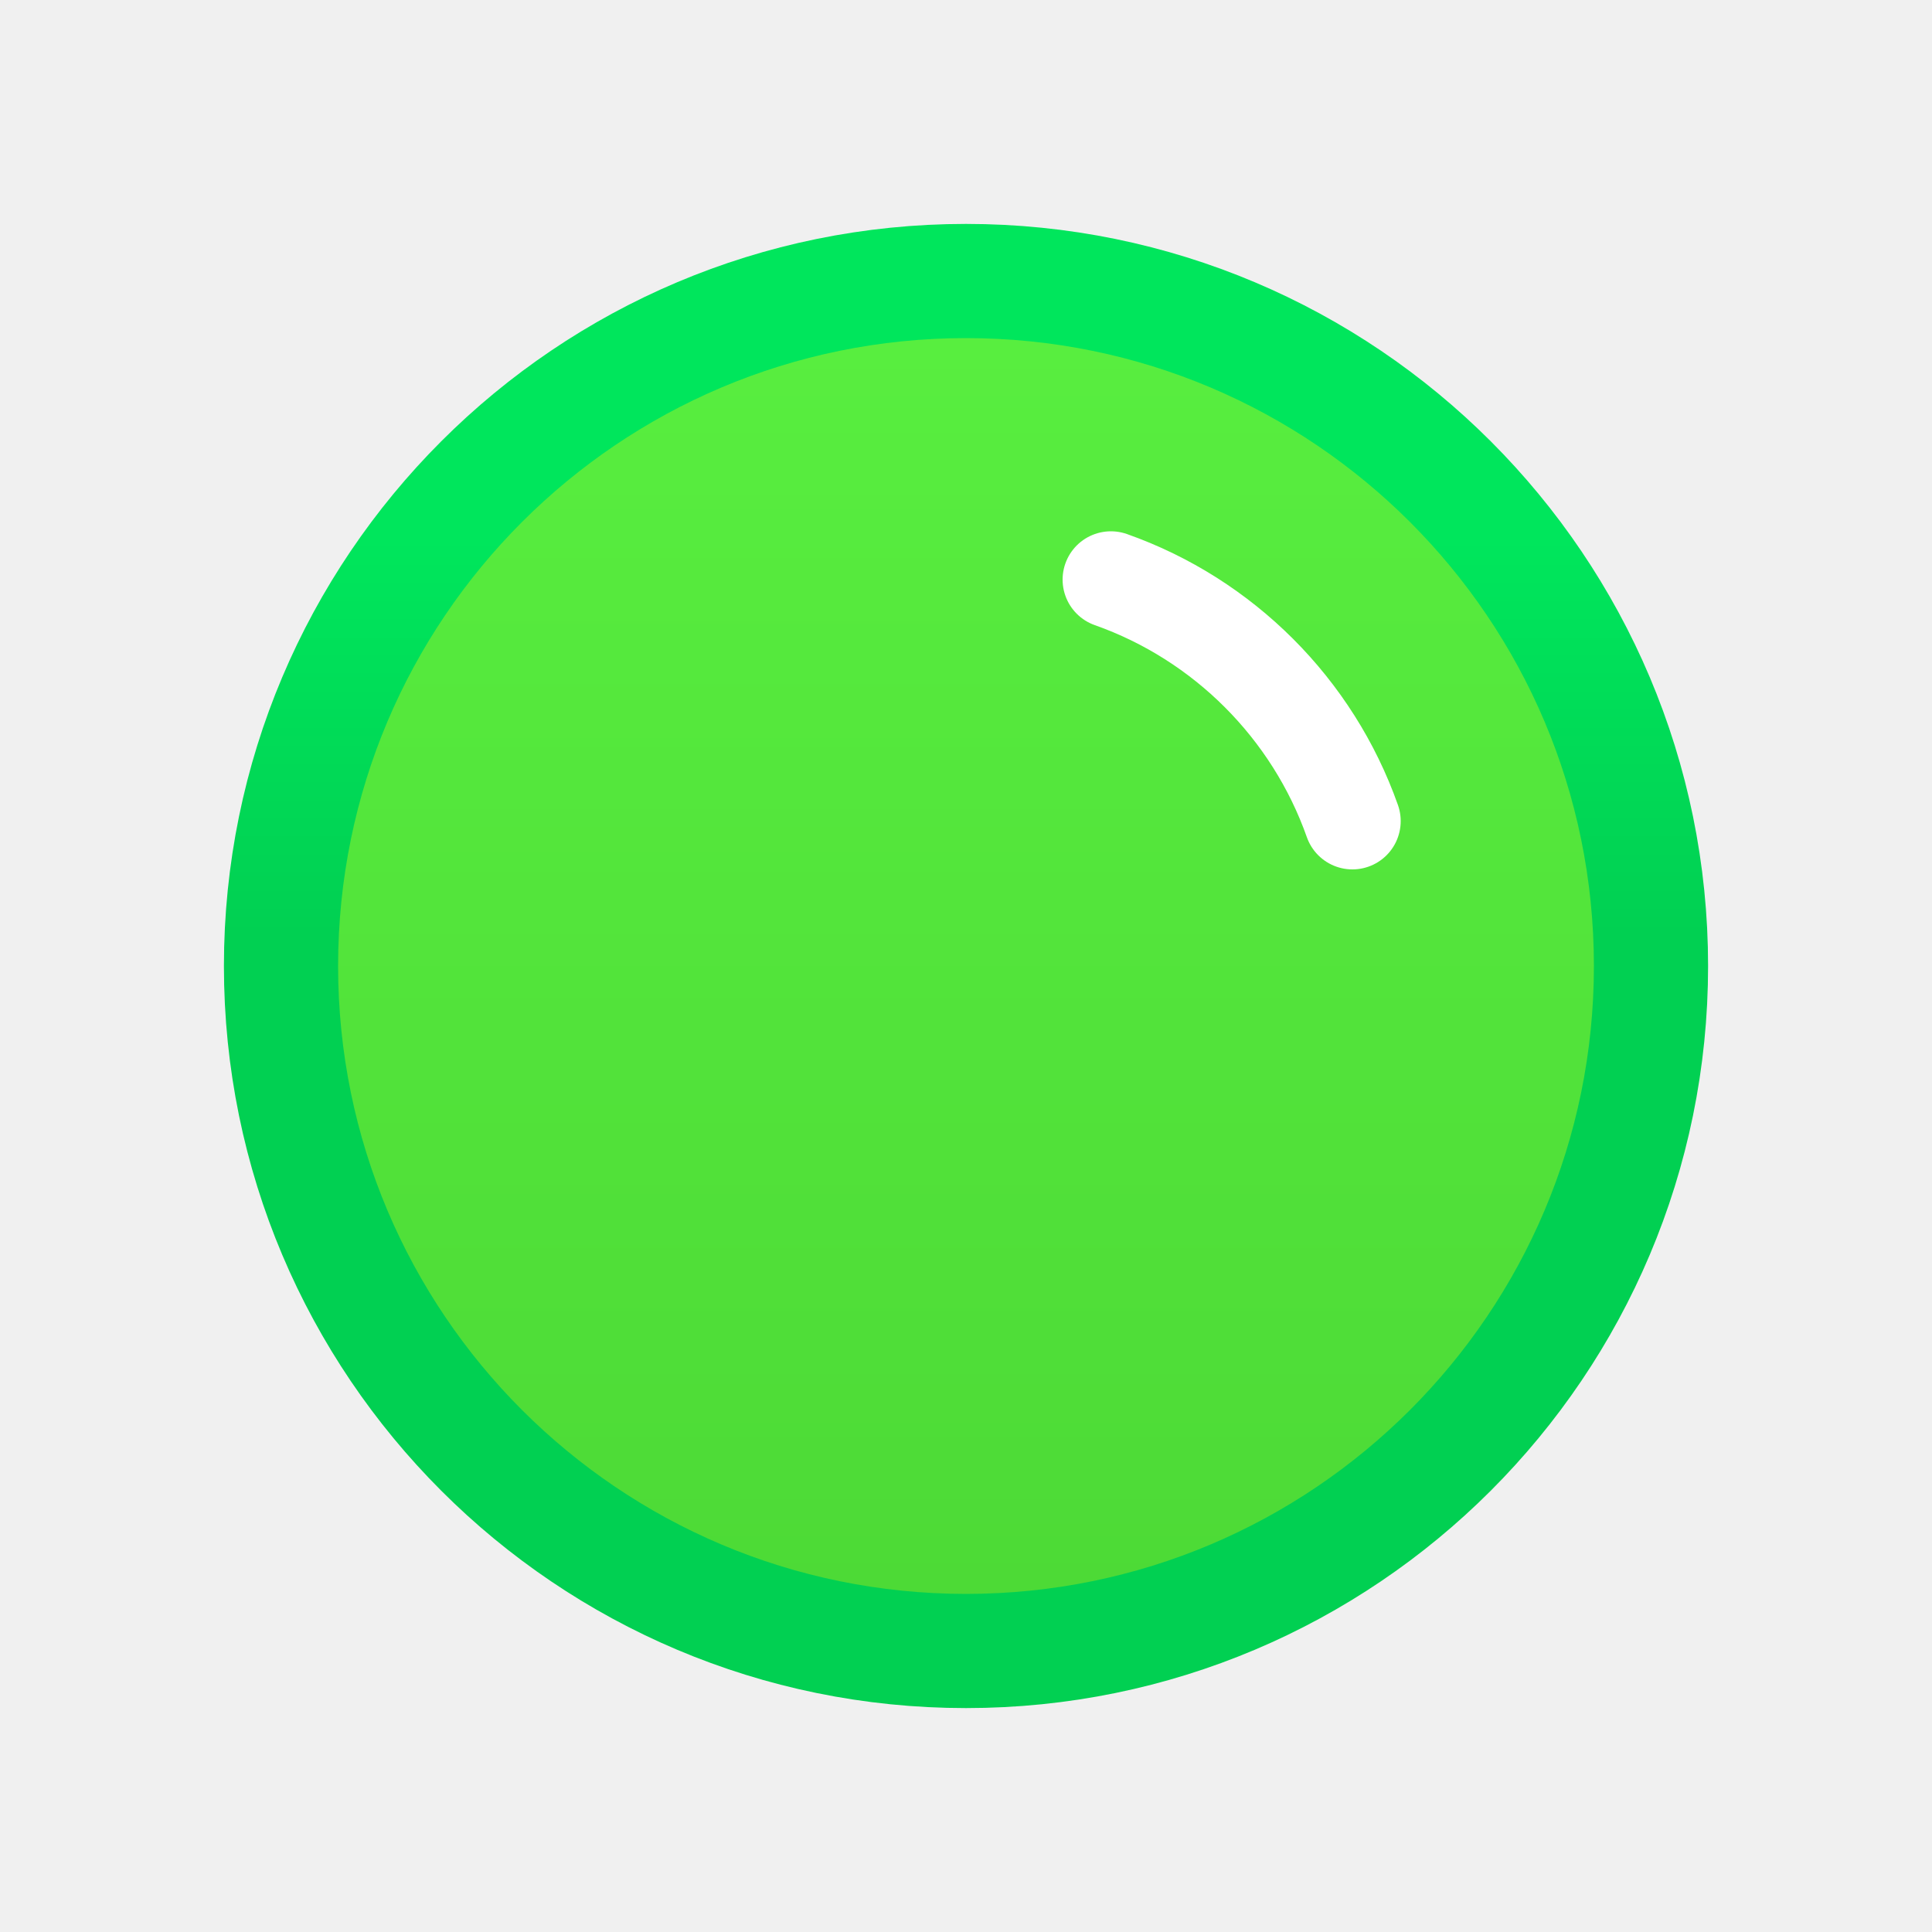
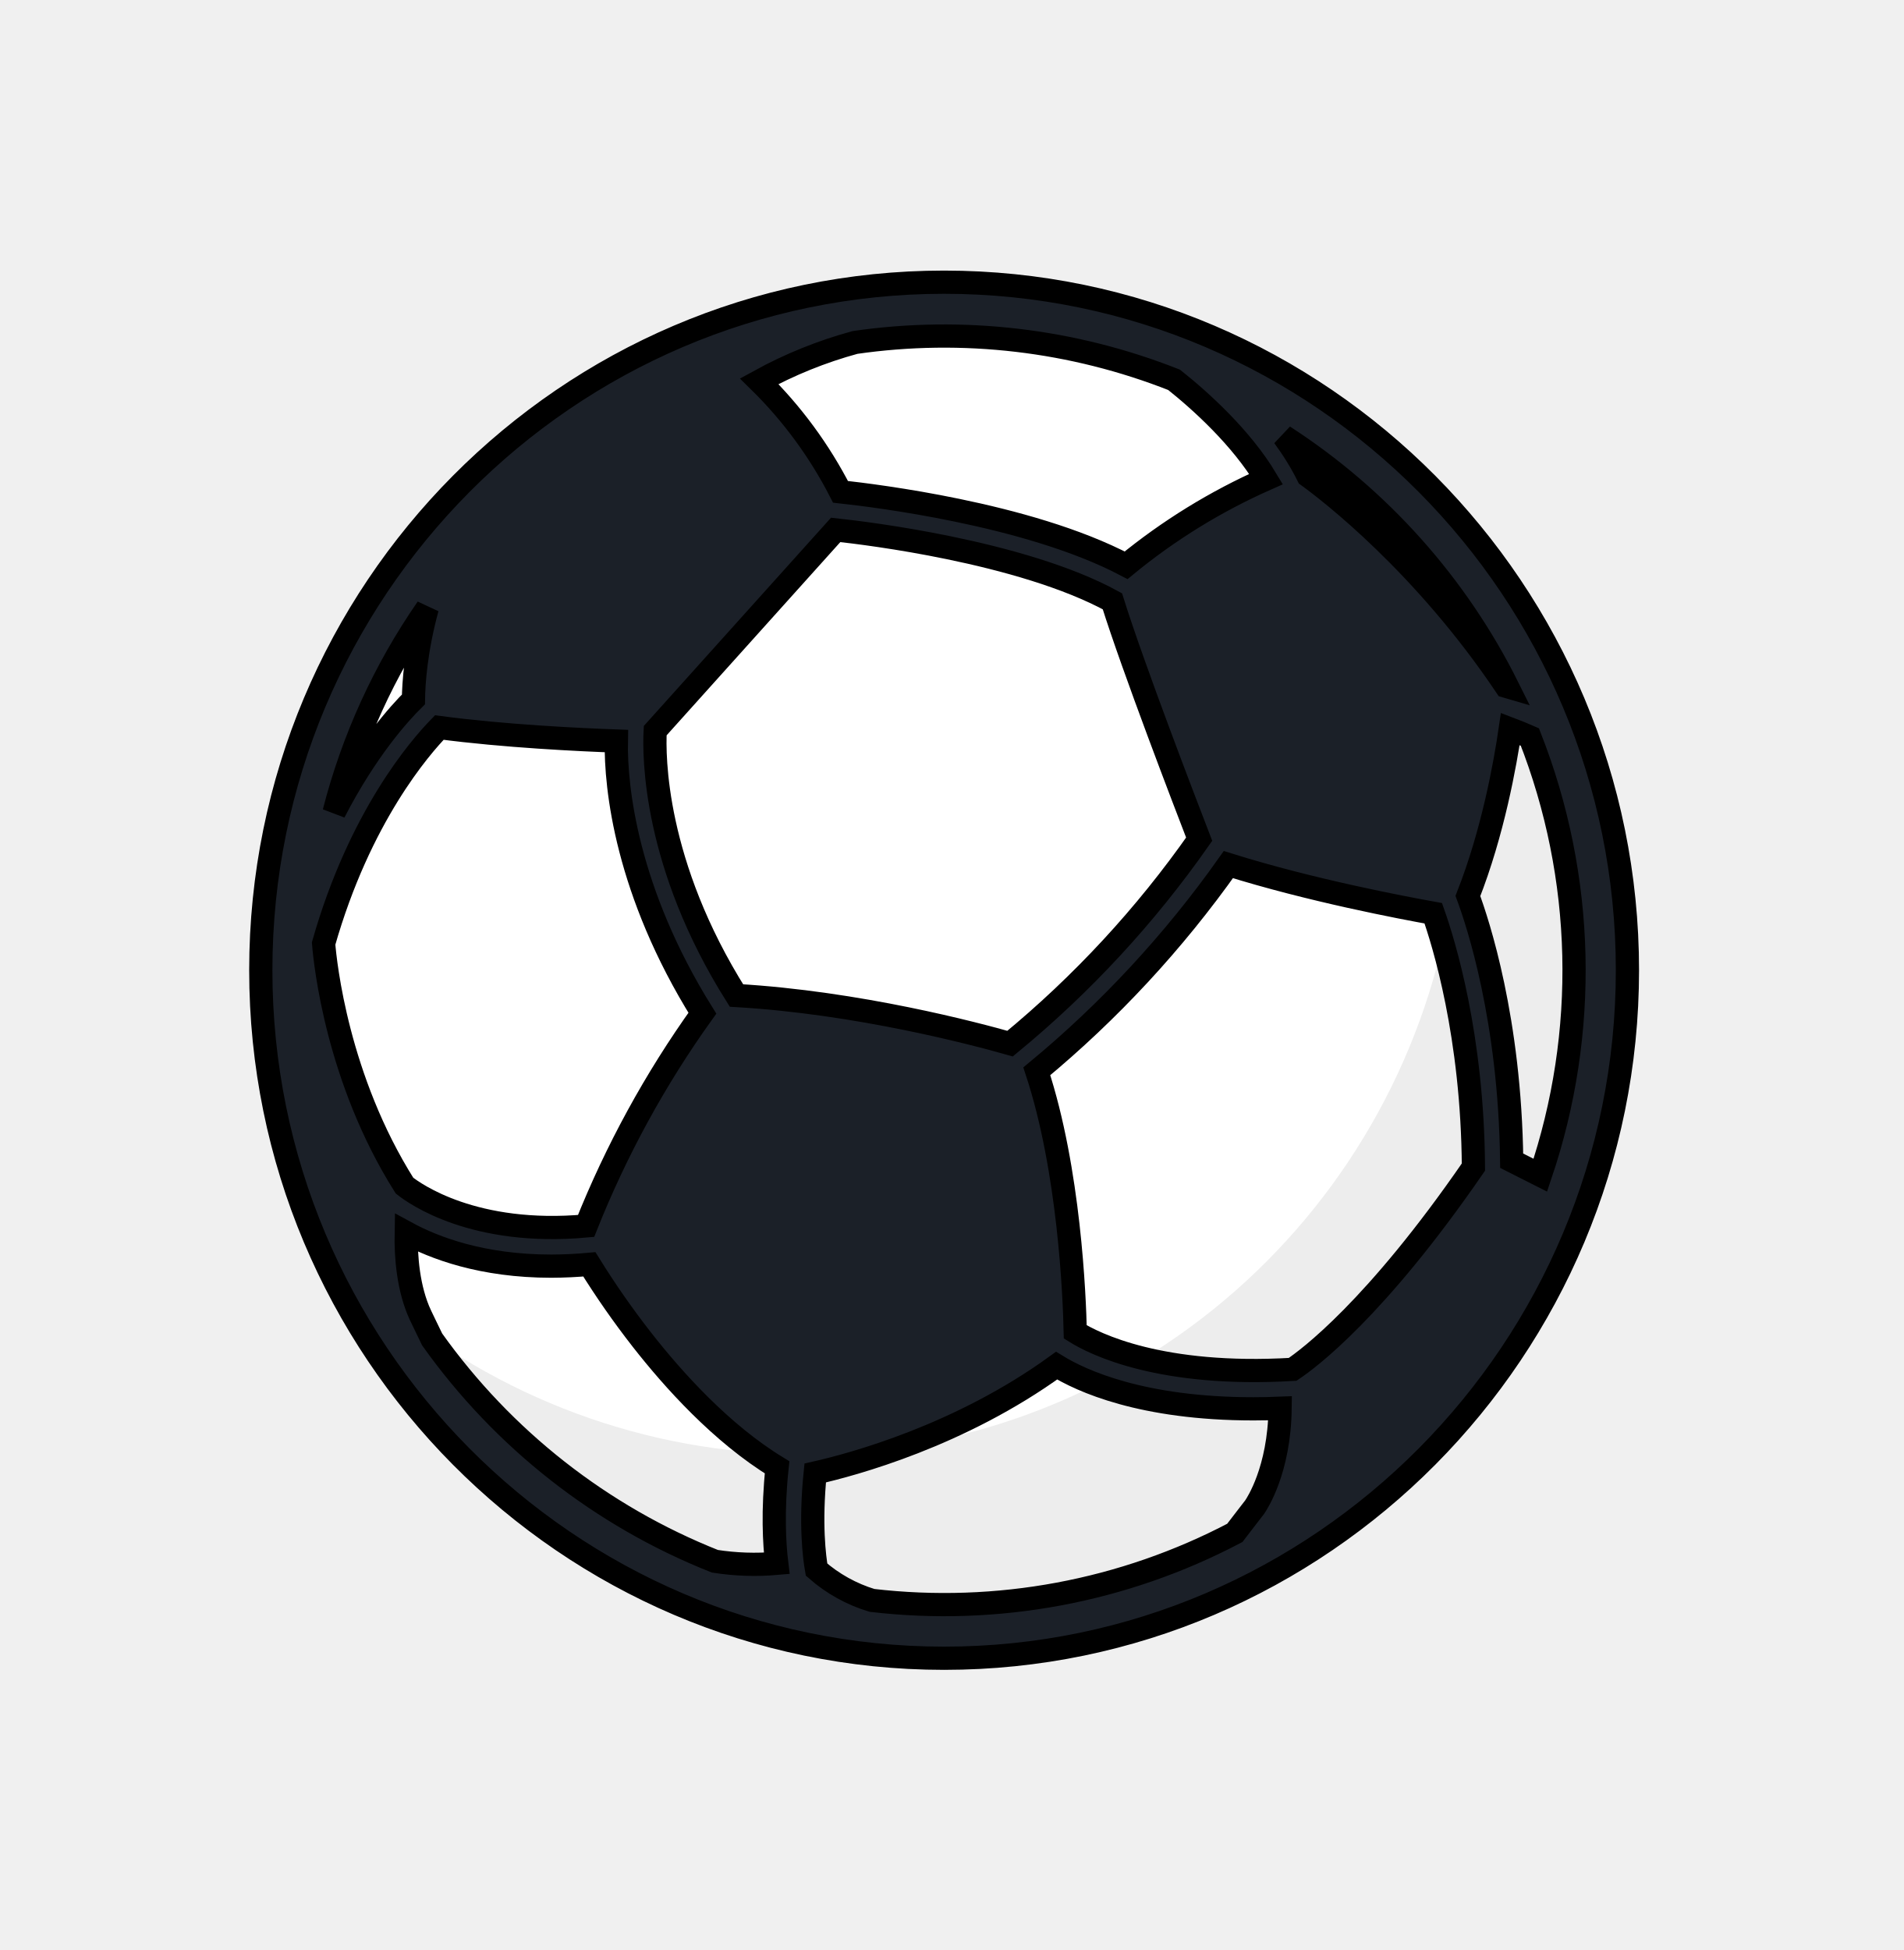
- <svg xmlns="http://www.w3.org/2000/svg" width="40" height="40" viewBox="0 0 40 40" fill="none">
-   <circle cx="20" cy="20" r="14.182" fill="url(#paint0_linear_1534_12581)" stroke="url(#paint1_linear_1534_12581)" stroke-width="2.364" stroke-linecap="round" stroke-linejoin="round" />
-   <path d="M23 12C25.33 12.823 27.177 14.67 28 17" stroke="white" stroke-width="2" stroke-linecap="round" stroke-linejoin="round" />
-   <defs>
-     <linearGradient id="paint0_linear_1534_12581" x1="20" y1="7" x2="20" y2="33" gradientUnits="userSpaceOnUse">
-       <stop stop-color="#58EE3F" />
-       <stop offset="1" stop-color="#4DDA36" />
-     </linearGradient>
-     <linearGradient id="paint1_linear_1534_12581" x1="9.602" y1="11.127" x2="9.602" y2="19.381" gradientUnits="userSpaceOnUse">
-       <stop stop-color="#00E65C" />
-       <stop offset="1" stop-color="#01D052" />
-     </linearGradient>
-   </defs>
+ <svg xmlns="http://www.w3.org/2000/svg" width="41" height="42" viewBox="0 0 41 42" fill="none">
+   <path d="M30.335 30.968C35.858 25.407 35.858 16.39 30.335 10.829C24.812 5.267 15.858 5.267 10.335 10.829C4.812 16.39 4.812 25.407 10.335 30.968C15.858 36.53 24.812 36.53 30.335 30.968Z" fill="white" />
+   <path d="M29.702 10.234C31.302 13.174 31.821 16.589 31.167 19.876C30.513 23.163 28.729 26.113 26.127 28.206C23.526 30.298 20.276 31.4 16.947 31.317C13.619 31.233 10.427 29.97 7.932 27.75C8.924 29.572 10.299 31.153 11.962 32.383C13.624 33.613 15.534 34.462 17.557 34.87C19.58 35.277 21.667 35.235 23.672 34.745C25.677 34.254 27.551 33.328 29.163 32.031C30.775 30.735 32.085 29.098 33.003 27.237C33.92 25.377 34.422 23.336 34.473 21.259C34.525 19.182 34.124 17.119 33.3 15.215C32.476 13.31 31.247 11.61 29.702 10.234Z" fill="#EDEDED" />
+   <path d="M8.905 15.064C8.603 15.362 7.891 16.146 7.196 17.494C7.599 15.922 8.278 14.433 9.202 13.099C8.952 14.015 8.909 14.731 8.905 15.064ZM8.749 26.55C9.351 26.878 10.382 27.271 11.874 27.271L11.875 27.271C12.149 27.27 12.422 27.257 12.694 27.232C13.042 27.793 13.419 28.334 13.825 28.854L13.825 28.854C14.497 29.713 15.537 30.873 16.737 31.604C16.637 32.548 16.678 33.251 16.729 33.672C16.285 33.711 15.838 33.696 15.397 33.627C12.951 32.657 10.837 30.997 9.308 28.85L9.156 28.536L9.057 28.33C9.056 28.33 9.056 28.329 9.056 28.329C8.789 27.755 8.739 27.059 8.749 26.55ZM28.171 10.248C28.024 9.951 27.845 9.666 27.648 9.397C29.705 10.728 31.376 12.595 32.477 14.806C32.466 14.803 32.456 14.8 32.447 14.796C30.674 12.149 28.625 10.576 28.171 10.248ZM18.416 7.376C20.737 7.041 23.105 7.319 25.288 8.181C25.864 8.639 26.734 9.427 27.269 10.318C26.186 10.798 25.172 11.422 24.255 12.175C23.185 11.612 21.802 11.235 20.61 10.989C19.497 10.759 18.531 10.64 18.103 10.593C17.65 9.709 17.059 8.905 16.352 8.211C17.005 7.852 17.697 7.572 18.416 7.376ZM32.951 15.874C34.138 18.895 34.216 22.241 33.176 25.312L32.559 25C32.522 21.957 31.83 19.876 31.616 19.298C32.153 17.934 32.419 16.456 32.529 15.701C32.672 15.755 32.812 15.813 32.951 15.874ZM27.571 30.332C27.563 31.002 27.437 31.518 27.308 31.873C27.184 32.215 27.057 32.411 27.024 32.46L26.847 32.689L26.596 33.016C24.199 34.276 21.477 34.785 18.781 34.47C18.341 34.337 17.934 34.111 17.587 33.807C17.54 33.542 17.447 32.816 17.558 31.726C18.368 31.543 20.674 30.924 22.757 29.414C23.287 29.74 24.593 30.344 26.998 30.344C27.182 30.344 27.373 30.34 27.571 30.332ZM20.334 6.078C12.217 6.078 5.617 12.727 5.617 20.897C5.617 29.067 12.217 35.716 20.334 35.716C28.452 35.716 35.052 29.067 35.052 20.897C35.052 12.727 28.452 6.078 20.334 6.078ZM12.623 26.405C10.211 26.624 8.935 25.713 8.712 25.536C7.264 23.24 7.005 20.755 6.97 20.321C7.75 17.583 9.05 16.093 9.462 15.67C10.858 15.856 12.513 15.934 13.275 15.961C13.255 16.962 13.495 19.205 15.128 21.823C14.111 23.242 13.27 24.781 12.623 26.405ZM20.438 11.798C21.638 12.045 22.985 12.418 23.959 12.951C24.406 14.378 25.523 17.285 25.828 18.075C24.675 19.722 23.305 21.203 21.755 22.478C21.023 22.27 18.481 21.593 15.862 21.442C14.08 18.613 14.083 16.277 14.112 15.737L17.999 11.413C18.398 11.456 19.347 11.573 20.438 11.798ZM27.841 29.494C25.006 29.66 23.585 28.952 23.159 28.687C23.142 27.917 23.033 25.204 22.331 23.074C23.895 21.78 25.282 20.283 26.457 18.622C28.223 19.176 30.204 19.55 30.87 19.67C31.092 20.297 31.717 22.306 31.735 25.137C29.628 28.198 28.176 29.27 27.841 29.494Z" fill="#1B2028" stroke="black" stroke-width="0.5" />
</svg>
